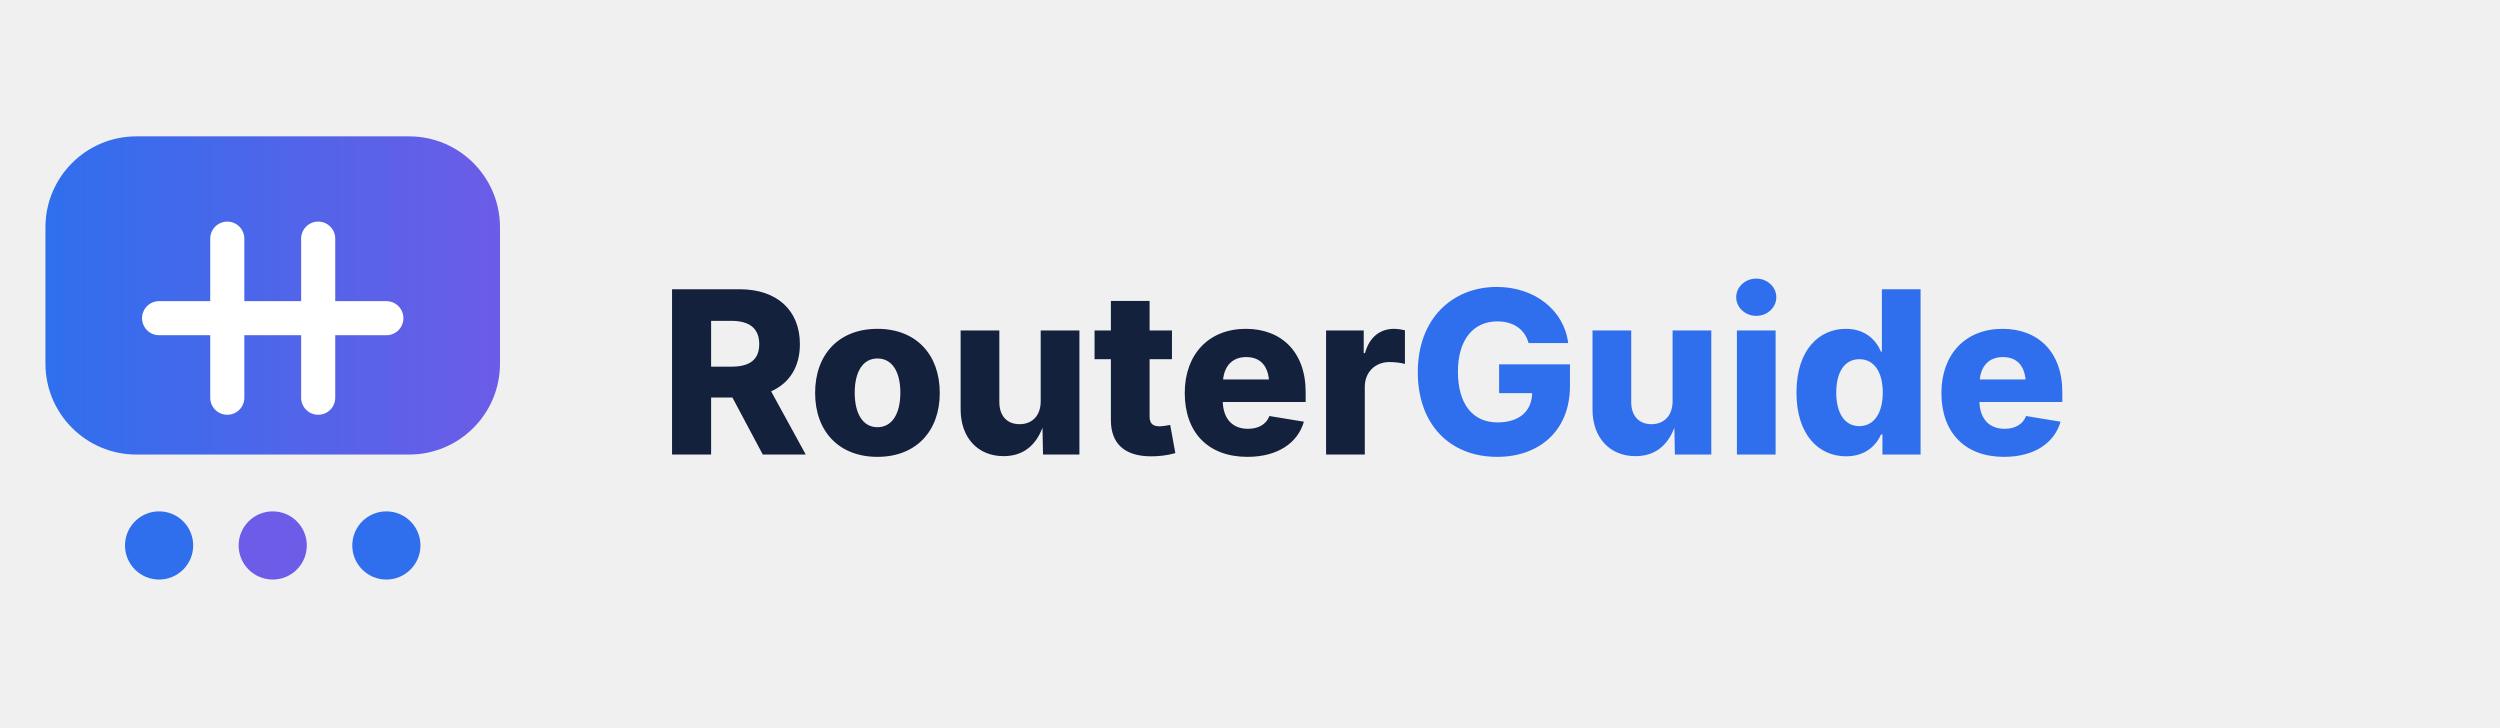
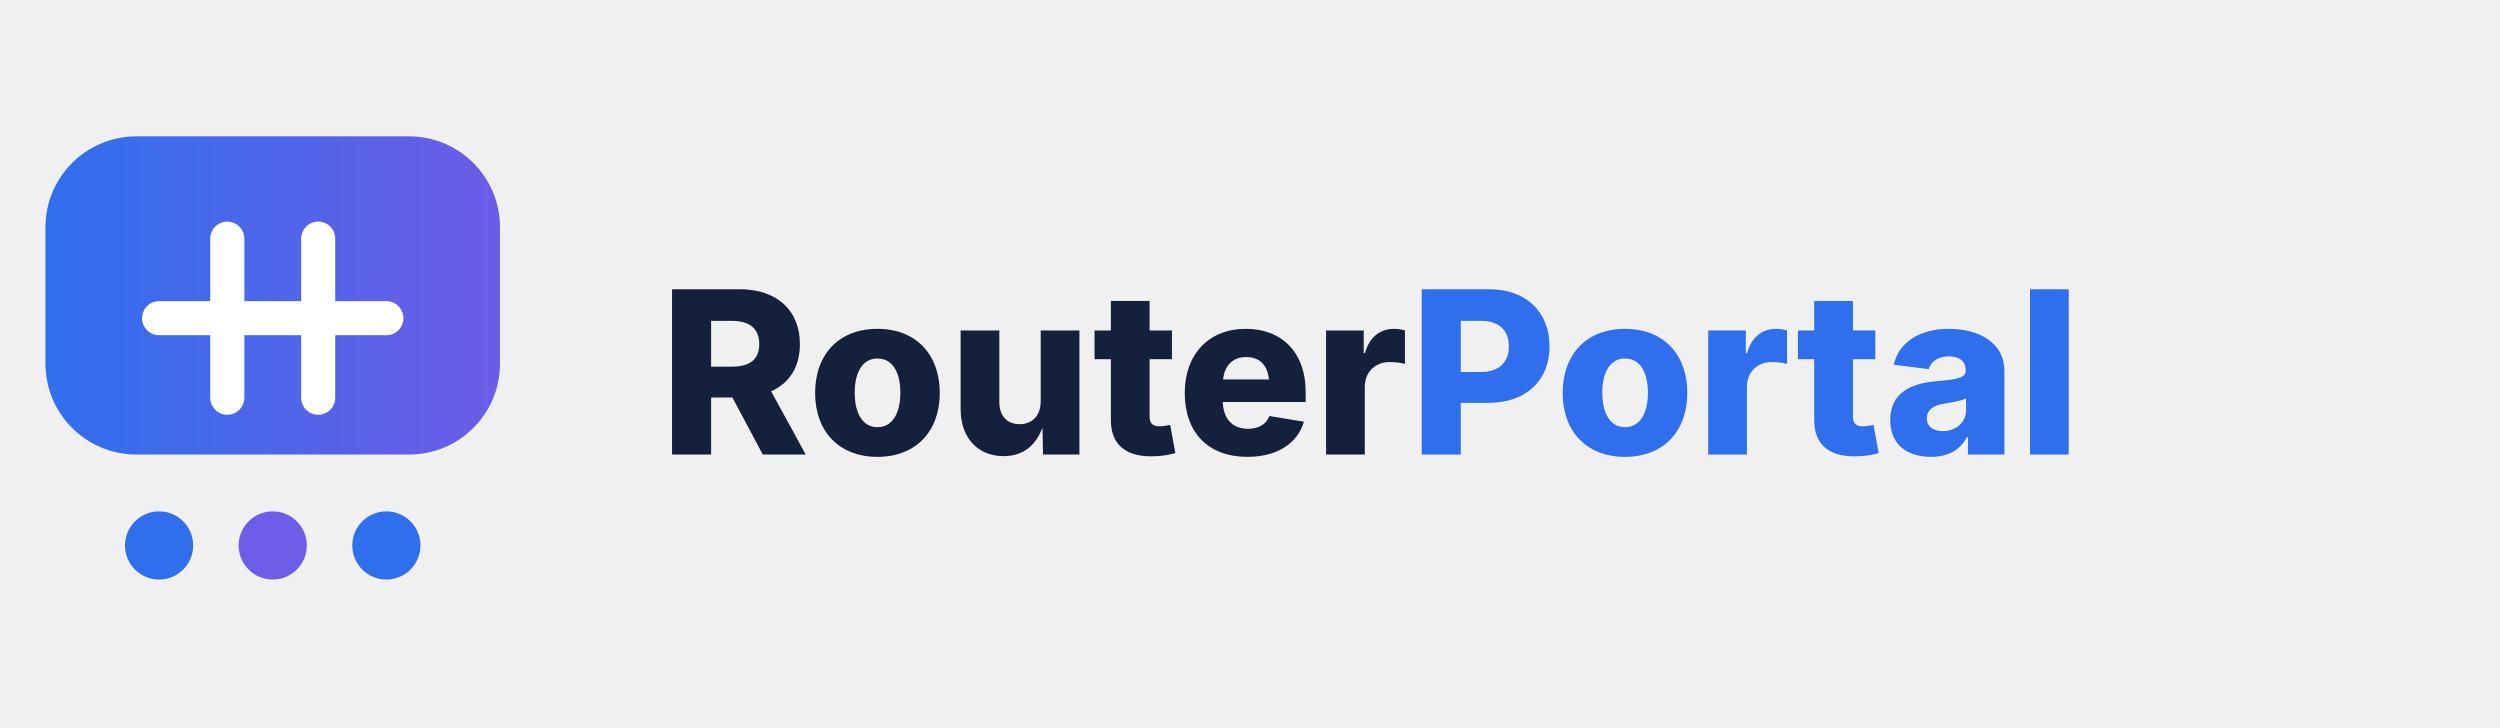
<svg xmlns="http://www.w3.org/2000/svg" viewBox="0 0 220 64" role="img" aria-labelledby="title desc">
  <defs>
    <linearGradient id="g" x1="0" x2="1">
      <stop stop-color="#2f6fed" />
      <stop offset="1" stop-color="#6c5ce7" />
    </linearGradient>
  </defs>
  <rect x="4" y="12" width="40" height="28" rx="8" fill="url(#g)" />
  <path d="M14 28h20M20 21v14M28 21v14" stroke="#fff" stroke-width="3" stroke-linecap="round" />
  <circle cx="14" cy="48" r="3" fill="#2f6fed" />
  <circle cx="24" cy="48" r="3" fill="#6c5ce7" />
  <circle cx="34" cy="48" r="3" fill="#2f6fed" />
-   <text x="58" y="40" font-family="Inter,Arial,sans-serif" font-size="20" font-weight="800" fill="#14213d">Router<tspan fill="#2f6fed">Guide</tspan>
+   <text x="58" y="40" font-family="Inter,Arial,sans-serif" font-size="20" font-weight="800" fill="#14213d">Router<tspan fill="#2f6fed">Portal</tspan>
  </text>
</svg>
